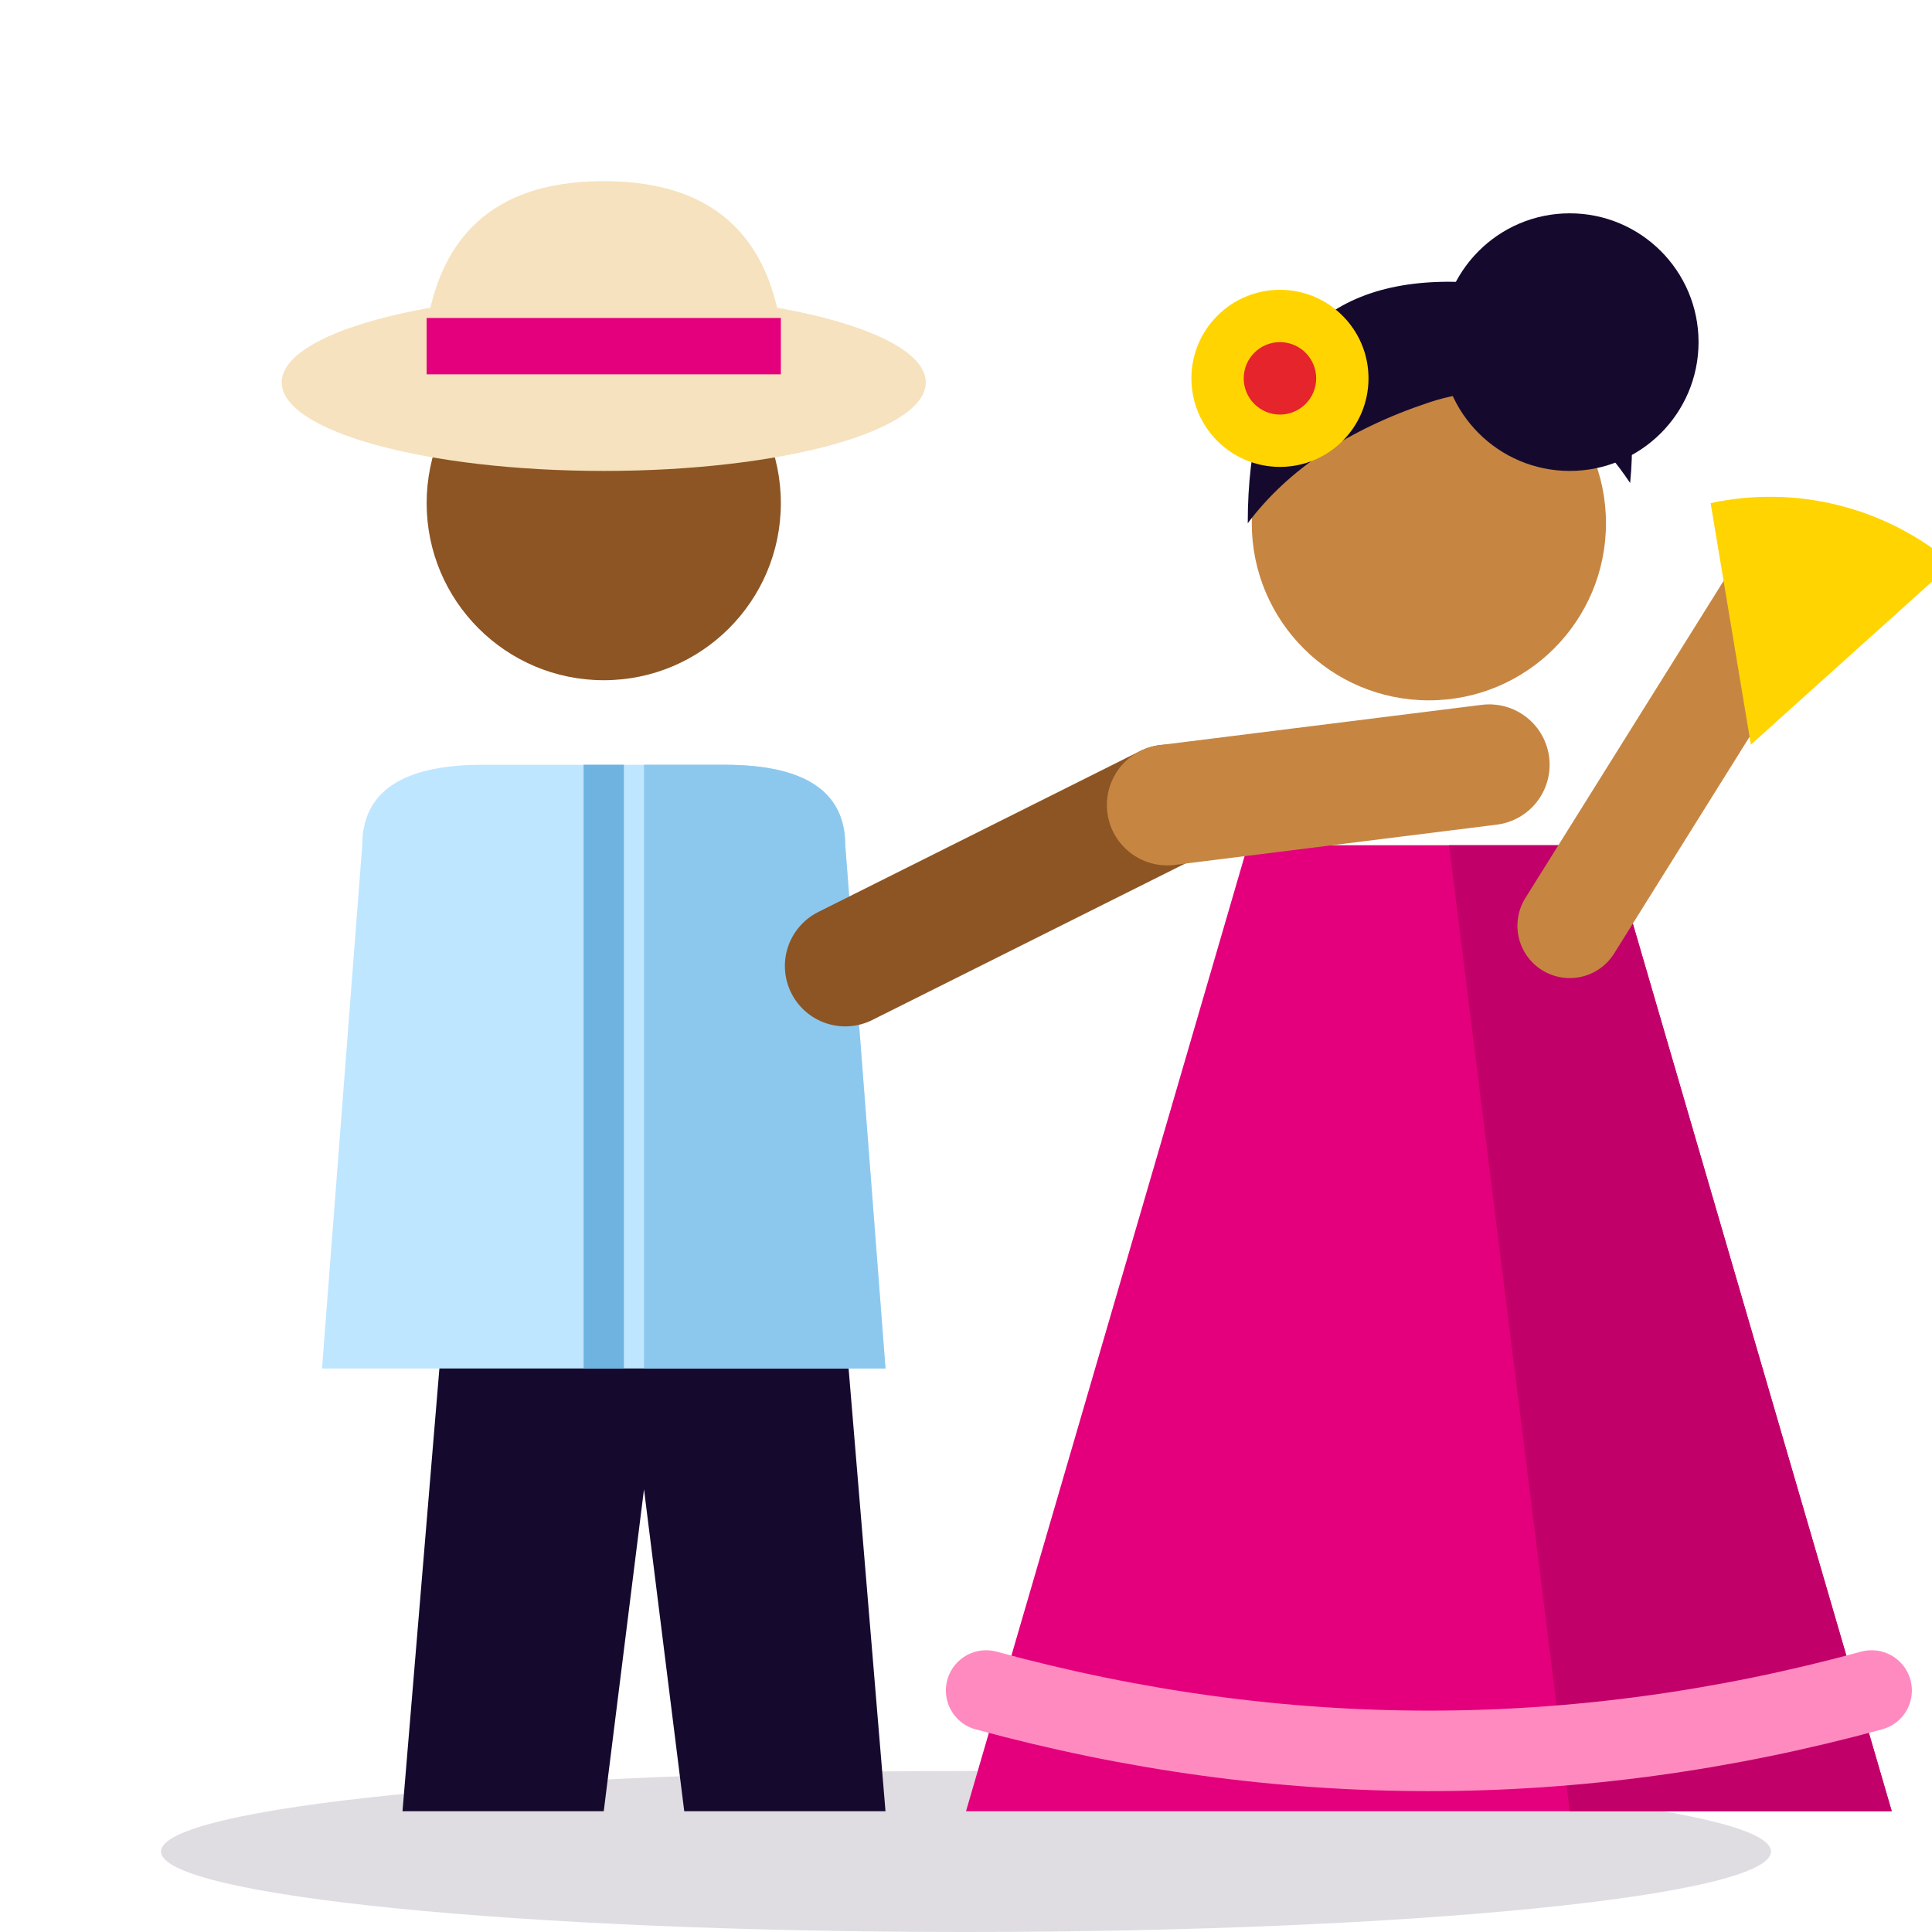
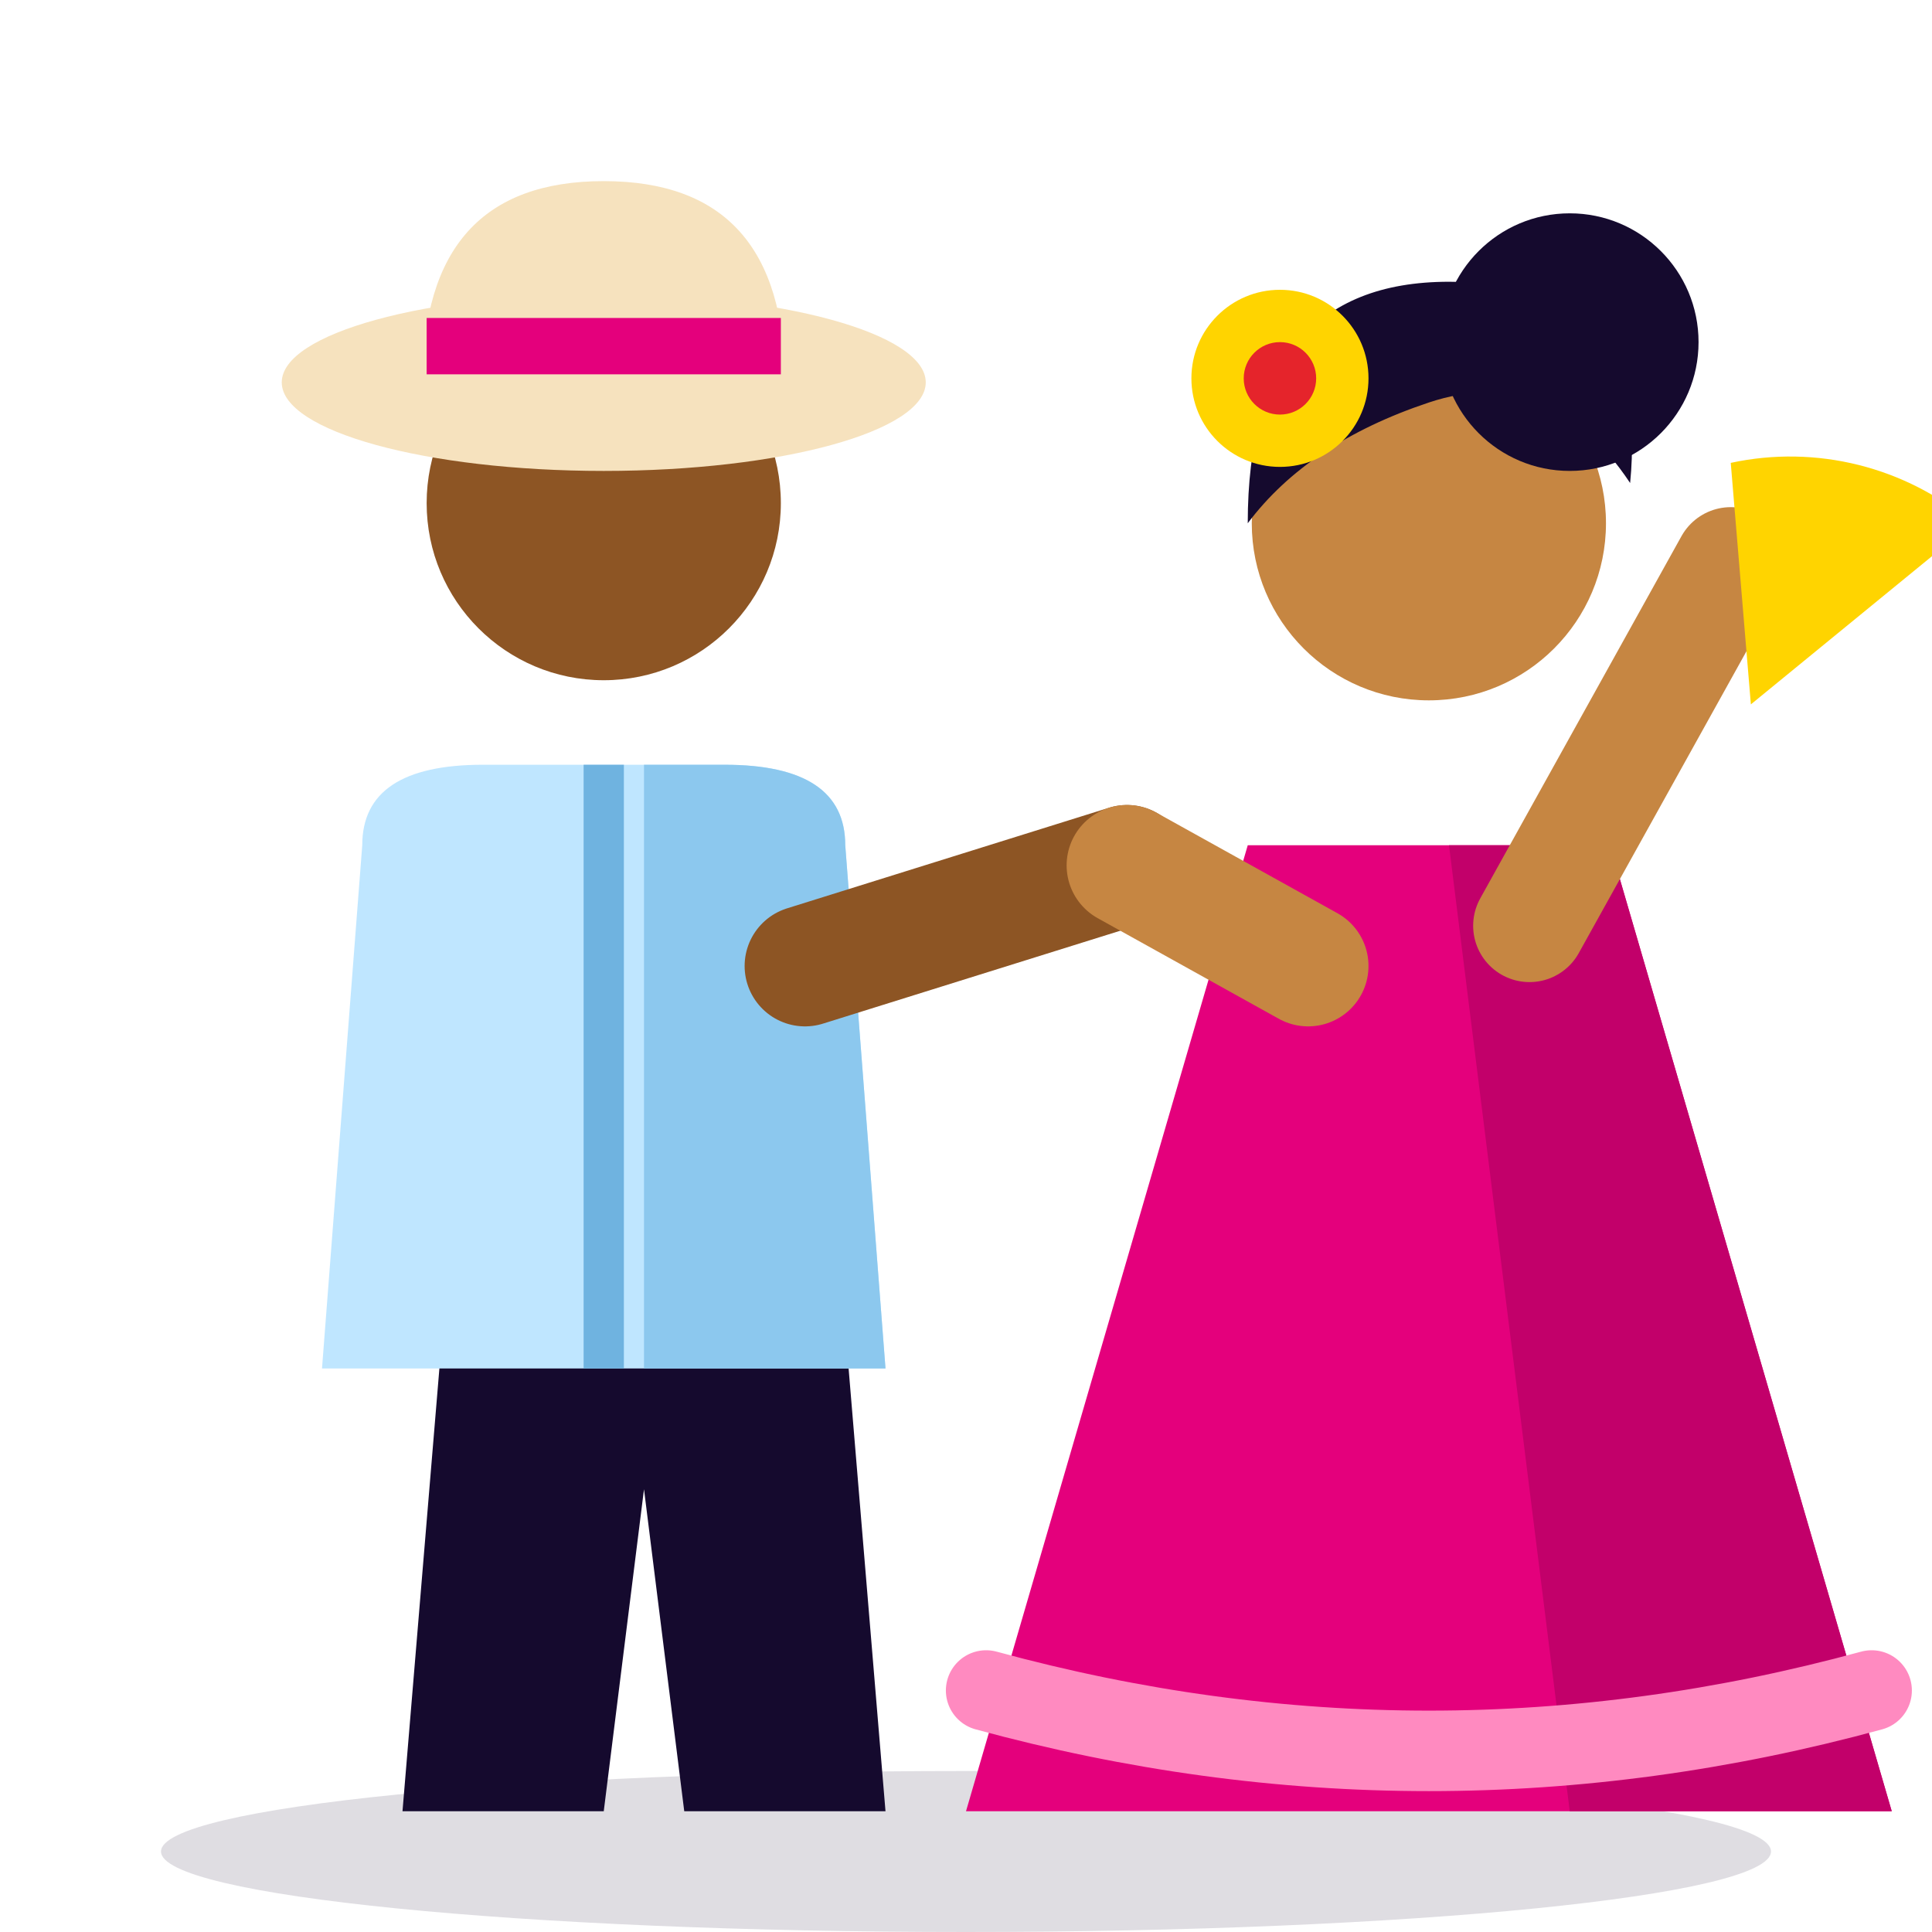
<svg xmlns="http://www.w3.org/2000/svg" viewBox="0 0 48 48">
  <ellipse cx="24" cy="46" rx="20" ry="2" fill="#150A2E" opacity=".14" />
  <path d="M11 33 h10 l1 12 h-5 l-1 -8 -1 8 h-5z" fill="#150A2E" />
  <path d="M9 21 q0 -2 3 -2 h6 q3 0 3 2 l1 13 h-14z" fill="#BFE6FF" />
  <path d="M16 19 h2 q3 0 3 2 l1 13 h-6z" fill="#8CC8EE" />
  <path d="M15 19 v15" stroke="#6FB3E0" stroke-width="1" />
  <circle cx="15" cy="12.5" r="4.4" fill="#8D5524" />
  <ellipse cx="15" cy="9.5" rx="8" ry="2.2" fill="#F6E2BE" />
  <path d="M10.5 9.5 q0 -5 4.5 -5 q4.5 0 4.5 5z" fill="#F6E2BE" />
  <path d="M10.6 8.6 h8.8" stroke="#E4007C" stroke-width="1.4" />
  <path d="M31 21 h9 l7 24 h-23z" fill="#E4007C" />
  <path d="M36 21 h4 l7 24 h-8z" fill="#C2006A" />
  <path d="M24.5 42 q11 3 22 0" stroke="#FF8AC0" stroke-width="2" fill="none" stroke-linecap="round" />
  <circle cx="35.5" cy="13" r="4.4" fill="#C68642" />
  <path d="M31 13 q0 -6 5 -6 q5 0 4.5 5 q-2 -3 -5 -2 q-3 1 -4.500 3z" fill="#150A2E" />
  <circle cx="39" cy="8.5" r="3.2" fill="#150A2E" />
  <circle cx="31.8" cy="9.4" r="2.2" fill="#FFD400" />
  <circle cx="31.8" cy="9.4" r=".9" fill="#E5242B" />
-   <path d="M21 24 l8 -4" stroke="#8D5524" stroke-width="3" stroke-linecap="round" />
-   <path d="M29 20 l8 -1" stroke="#C68642" stroke-width="3" stroke-linecap="round" />
-   <path d="M39 23 l5 -8" stroke="#C68642" stroke-width="2.6" stroke-linecap="round" />
-   <path d="M42.500 12.500 a7 7 0 0 1 6 1.500 l-5 4.500z" fill="#FFD400" />
+   <path d="M20 24 l8 -2.5" stroke="#8D5524" stroke-width="3" stroke-linecap="round" />
+   <path d="M32.500 24 l-4.500 -2.500" stroke="#C68642" stroke-width="3" stroke-linecap="round" />
+   <path d="M38 23 l5 -9" stroke="#C68642" stroke-width="2.800" stroke-linecap="round" />
+   <path d="M43 11.500 a7 7 0 0 1 6 1.500 l-5.500 4.500z" fill="#FFD400" />
</svg>
